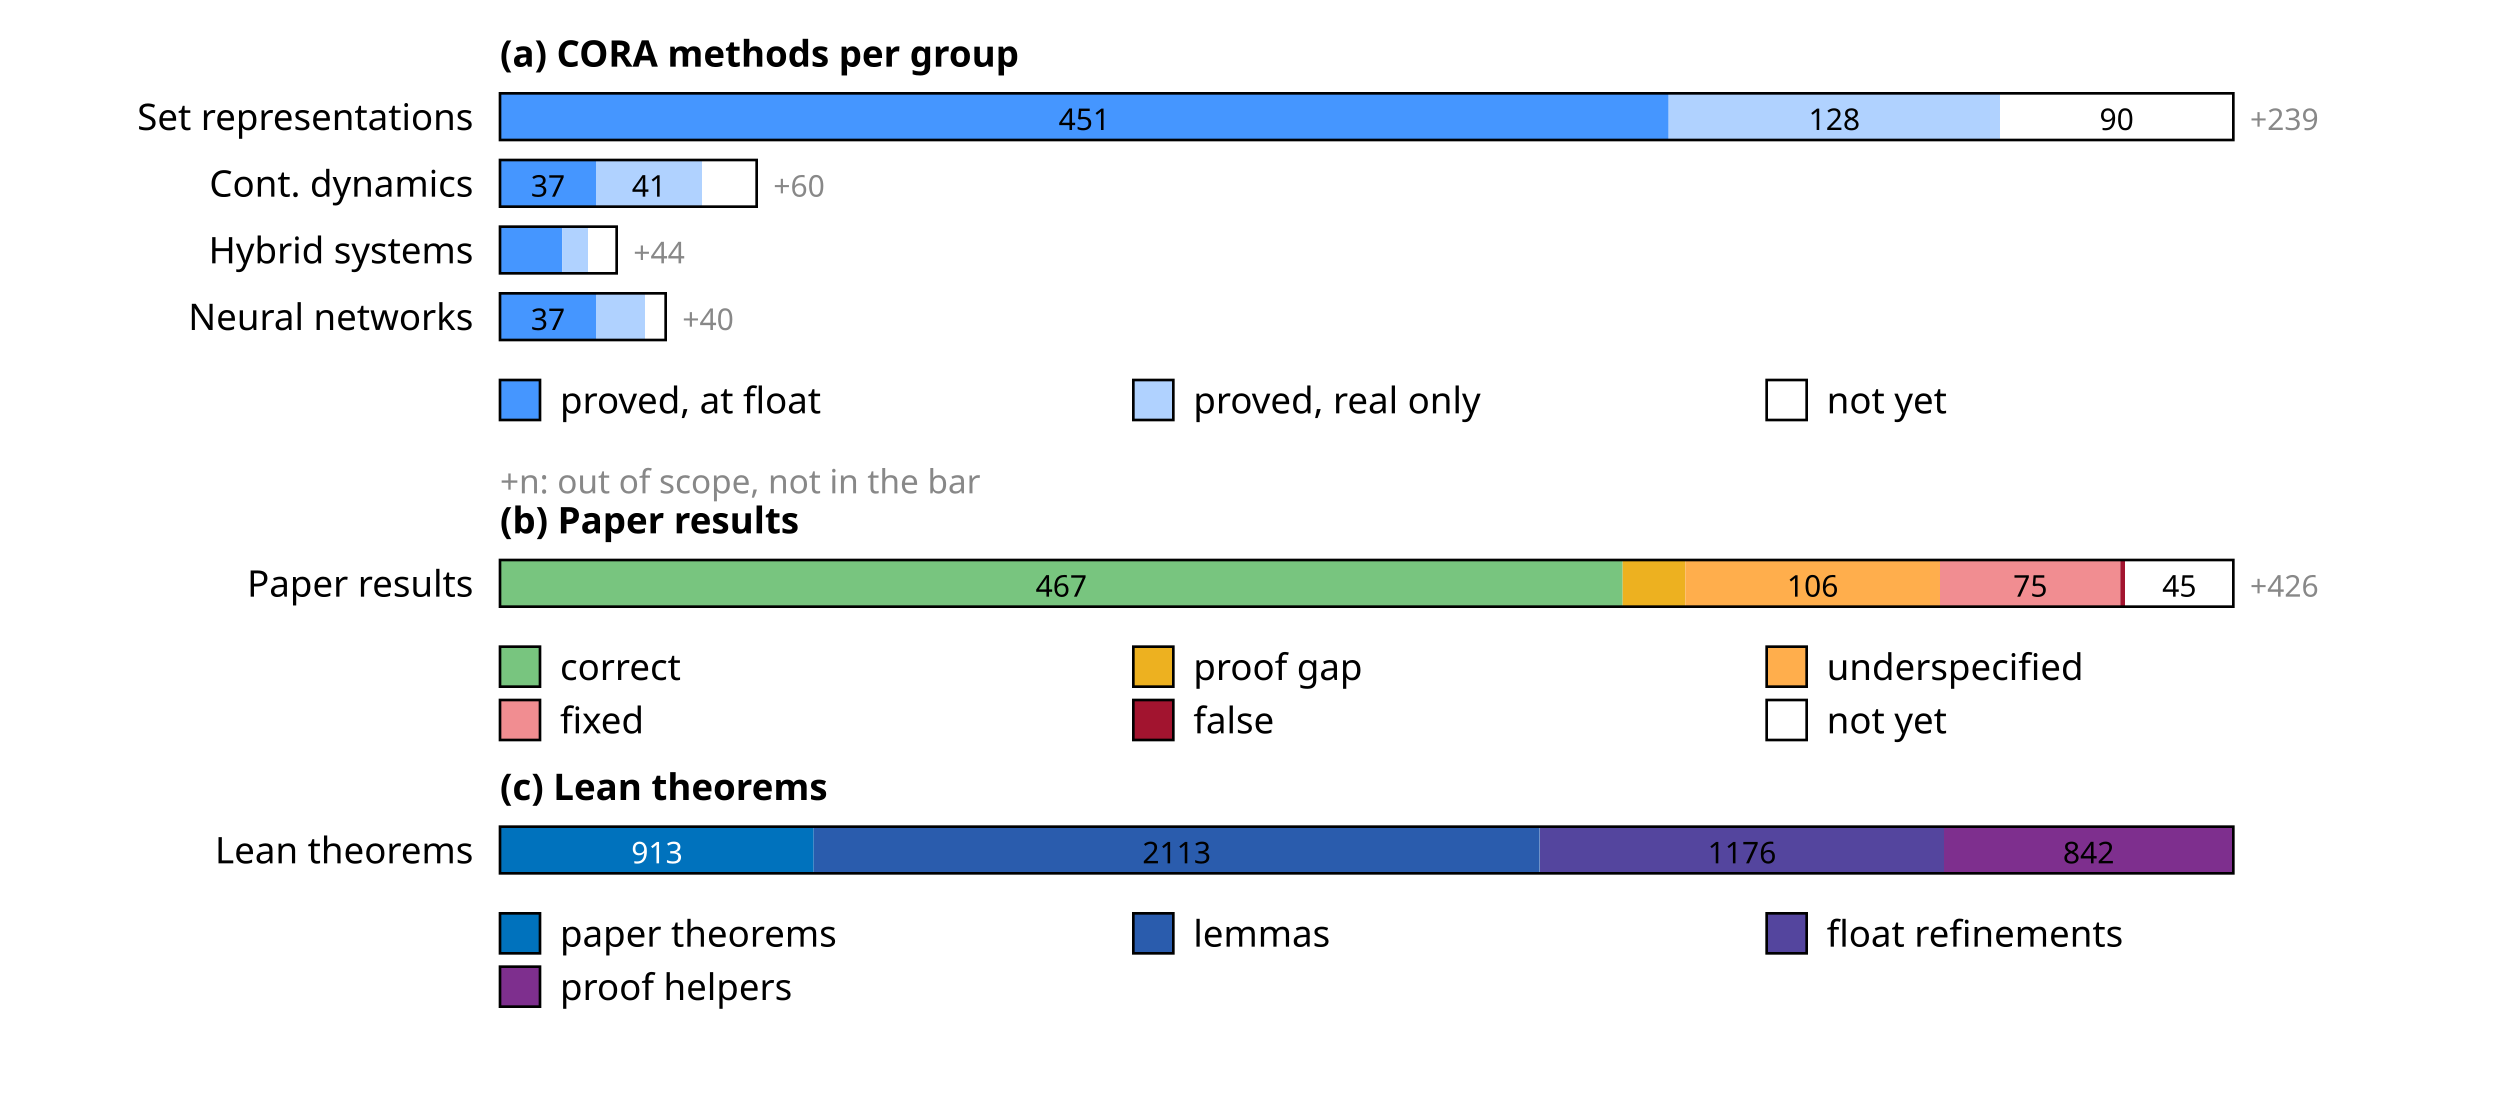
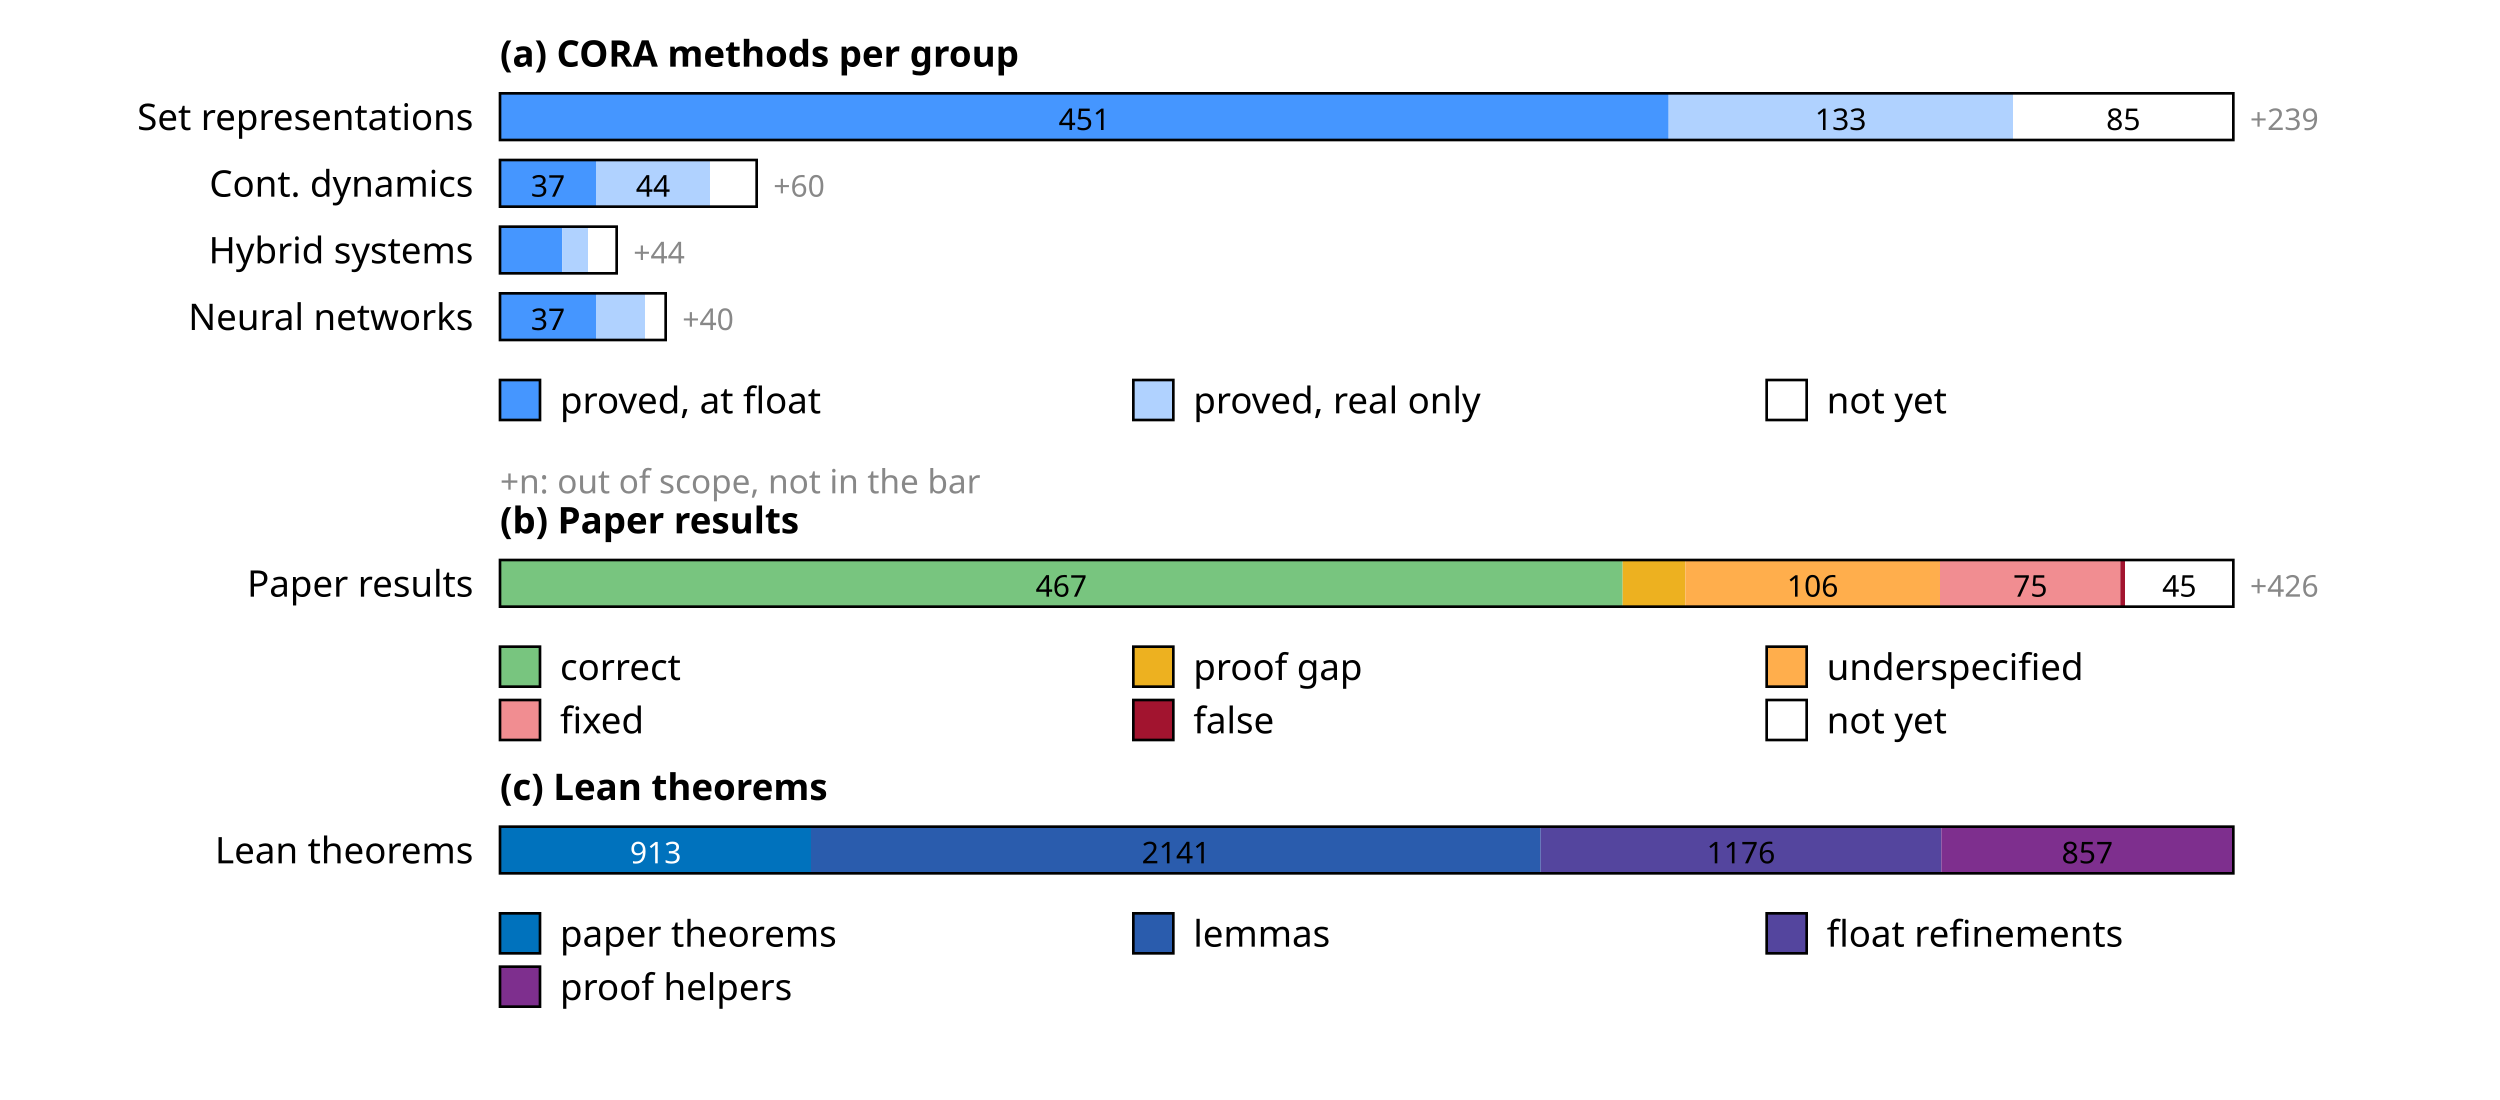
<svg xmlns="http://www.w3.org/2000/svg" width="750" height="330" font-family="sans-serif" font-size="11">
  <rect width="100%" height="100%" fill="white" />
  <text x="150" y="20" font-weight="bold">(a) CORA methods per group</text>
  <text x="142" y="39" text-anchor="end">Set representations</text>
  <rect x="150.0" y="28" width="350.6" height="14" fill="rgb(69,150,255)" />
  <text x="325.3" y="39" text-anchor="middle" font-size="9" fill="#000">451</text>
-   <rect x="500.6" y="28" width="99.5" height="14" fill="rgb(176,210,255)" />
-   <text x="550.3" y="39" text-anchor="middle" font-size="9" fill="#000">128</text>
-   <rect x="600.0" y="28" width="70.0" height="14" fill="rgb(255,255,255)" />
-   <text x="635.0" y="39" text-anchor="middle" font-size="9" fill="#000">90</text>
+   <rect x="500.6" y="28" width="103.4" height="14" fill="rgb(176,210,255)" />
+   <text x="552.2" y="39" text-anchor="middle" font-size="9" fill="#000">133</text>
+   <rect x="603.9" y="28" width="66.1" height="14" fill="rgb(255,255,255)" />
+   <text x="637.0" y="39" text-anchor="middle" font-size="9" fill="#000">85</text>
  <rect x="150" y="28" width="520.0" height="14" fill="none" stroke="#000" stroke-width="0.8" />
  <text x="675.0" y="39" font-size="9" fill="#888">+239</text>
  <text x="142" y="59" text-anchor="end">Cont. dynamics</text>
  <rect x="150.0" y="48" width="28.8" height="14" fill="rgb(69,150,255)" />
  <text x="164.4" y="59" text-anchor="middle" font-size="9" fill="#000">37</text>
-   <rect x="178.8" y="48" width="31.9" height="14" fill="rgb(176,210,255)" />
-   <text x="194.7" y="59" text-anchor="middle" font-size="9" fill="#000">41</text>
-   <rect x="210.6" y="48" width="16.3" height="14" fill="rgb(255,255,255)" />
+   <rect x="178.8" y="48" width="34.2" height="14" fill="rgb(176,210,255)" />
+   <text x="195.9" y="59" text-anchor="middle" font-size="9" fill="#000">44</text>
+   <rect x="213.0" y="48" width="14.0" height="14" fill="rgb(255,255,255)" />
  <rect x="150" y="48" width="77.0" height="14" fill="none" stroke="#000" stroke-width="0.8" />
  <text x="232.0" y="59" font-size="9" fill="#888">+60</text>
  <text x="142" y="79" text-anchor="end">Hybrid systems</text>
  <rect x="150.0" y="68" width="18.7" height="14" fill="rgb(69,150,255)" />
  <rect x="168.7" y="68" width="7.8" height="14" fill="rgb(176,210,255)" />
  <rect x="176.4" y="68" width="8.6" height="14" fill="rgb(255,255,255)" />
  <rect x="150" y="68" width="35.0" height="14" fill="none" stroke="#000" stroke-width="0.8" />
  <text x="190.0" y="79" font-size="9" fill="#888">+44</text>
  <text x="142" y="99" text-anchor="end">Neural networks</text>
  <rect x="150.0" y="88" width="28.8" height="14" fill="rgb(69,150,255)" />
  <text x="164.4" y="99" text-anchor="middle" font-size="9" fill="#000">37</text>
  <rect x="178.8" y="88" width="14.8" height="14" fill="rgb(176,210,255)" />
  <rect x="193.5" y="88" width="6.2" height="14" fill="rgb(255,255,255)" />
  <rect x="150" y="88" width="49.7" height="14" fill="none" stroke="#000" stroke-width="0.8" />
  <text x="204.7" y="99" font-size="9" fill="#888">+40</text>
  <rect x="150" y="114" width="12" height="12" fill="rgb(69,150,255)" stroke="#000" stroke-width="0.8" />
  <text x="168" y="124">proved, at float</text>
  <rect x="340" y="114" width="12" height="12" fill="rgb(176,210,255)" stroke="#000" stroke-width="0.8" />
  <text x="358" y="124">proved, real only</text>
  <rect x="530" y="114" width="12" height="12" fill="rgb(255,255,255)" stroke="#000" stroke-width="0.8" />
  <text x="548" y="124">not yet</text>
  <text x="150" y="148" font-size="10" fill="#888">+n: out of scope, not in the bar</text>
  <text x="150" y="160" font-weight="bold">(b) Paper results</text>
  <text x="142" y="179" text-anchor="end">Paper results</text>
  <rect x="150.0" y="168" width="336.8" height="14" fill="rgb(120,197,127)" />
  <text x="318.4" y="179" text-anchor="middle" font-size="9" fill="#000">467</text>
  <rect x="486.8" y="168" width="18.8" height="14" fill="rgb(237,177,32)" />
  <rect x="505.6" y="168" width="76.4" height="14" fill="rgb(255,174,76)" />
  <text x="543.8" y="179" text-anchor="middle" font-size="9" fill="#000">106</text>
  <rect x="582.0" y="168" width="54.1" height="14" fill="rgb(241,141,145)" />
  <text x="609.1" y="179" text-anchor="middle" font-size="9" fill="#000">75</text>
  <rect x="636.1" y="168" width="1.4" height="14" fill="rgb(162,20,47)" />
  <rect x="637.5" y="168" width="32.5" height="14" fill="rgb(255,255,255)" />
  <text x="653.8" y="179" text-anchor="middle" font-size="9" fill="#000">45</text>
  <rect x="150" y="168" width="520.0" height="14" fill="none" stroke="#000" stroke-width="0.8" />
  <text x="675.0" y="179" font-size="9" fill="#888">+426</text>
  <rect x="150" y="194" width="12" height="12" fill="rgb(120,197,127)" stroke="#000" stroke-width="0.8" />
  <text x="168" y="204">correct</text>
  <rect x="340" y="194" width="12" height="12" fill="rgb(237,177,32)" stroke="#000" stroke-width="0.8" />
  <text x="358" y="204">proof gap</text>
  <rect x="530" y="194" width="12" height="12" fill="rgb(255,174,76)" stroke="#000" stroke-width="0.8" />
  <text x="548" y="204">underspecified</text>
  <rect x="150" y="210" width="12" height="12" fill="rgb(241,141,145)" stroke="#000" stroke-width="0.8" />
  <text x="168" y="220">fixed</text>
  <rect x="340" y="210" width="12" height="12" fill="rgb(162,20,47)" stroke="#000" stroke-width="0.8" />
  <text x="358" y="220">false</text>
  <rect x="530" y="210" width="12" height="12" fill="rgb(255,255,255)" stroke="#000" stroke-width="0.8" />
  <text x="548" y="220">not yet</text>
  <text x="150" y="240" font-weight="bold">(c) Lean theorems</text>
  <text x="142" y="259" text-anchor="end">Lean theorems</text>
-   <rect x="150.0" y="248" width="94.1" height="14" fill="rgb(0,114,189)" />
-   <text x="197.1" y="259" text-anchor="middle" font-size="9" fill="#fff">913</text>
-   <rect x="244.1" y="248" width="217.8" height="14" fill="rgb(42,92,173)" />
-   <text x="353.0" y="259" text-anchor="middle" font-size="9" fill="#000">2113</text>
-   <rect x="462.0" y="248" width="121.2" height="14" fill="rgb(84,69,158)" />
-   <text x="522.6" y="259" text-anchor="middle" font-size="9" fill="#000">1176</text>
-   <rect x="583.2" y="248" width="86.8" height="14" fill="rgb(126,47,142)" />
-   <text x="626.6" y="259" text-anchor="middle" font-size="9" fill="#000">842</text>
+   <rect x="150.0" y="248" width="93.3" height="14" fill="rgb(0,114,189)" />
+   <text x="196.7" y="259" text-anchor="middle" font-size="9" fill="#fff">913</text>
+   <rect x="243.3" y="248" width="218.9" height="14" fill="rgb(42,92,173)" />
+   <text x="352.8" y="259" text-anchor="middle" font-size="9" fill="#000">2141</text>
+   <rect x="462.2" y="248" width="120.2" height="14" fill="rgb(84,69,158)" />
+   <text x="522.3" y="259" text-anchor="middle" font-size="9" fill="#000">1176</text>
+   <rect x="582.4" y="248" width="87.6" height="14" fill="rgb(126,47,142)" />
+   <text x="626.2" y="259" text-anchor="middle" font-size="9" fill="#000">857</text>
  <rect x="150" y="248" width="520.0" height="14" fill="none" stroke="#000" stroke-width="0.8" />
  <rect x="150" y="274" width="12" height="12" fill="rgb(0,114,189)" stroke="#000" stroke-width="0.8" />
  <text x="168" y="284">paper theorems</text>
  <rect x="340" y="274" width="12" height="12" fill="rgb(42,92,173)" stroke="#000" stroke-width="0.8" />
  <text x="358" y="284">lemmas</text>
  <rect x="530" y="274" width="12" height="12" fill="rgb(84,69,158)" stroke="#000" stroke-width="0.8" />
  <text x="548" y="284">float refinements</text>
  <rect x="150" y="290" width="12" height="12" fill="rgb(126,47,142)" stroke="#000" stroke-width="0.8" />
  <text x="168" y="300">proof helpers</text>
</svg>
